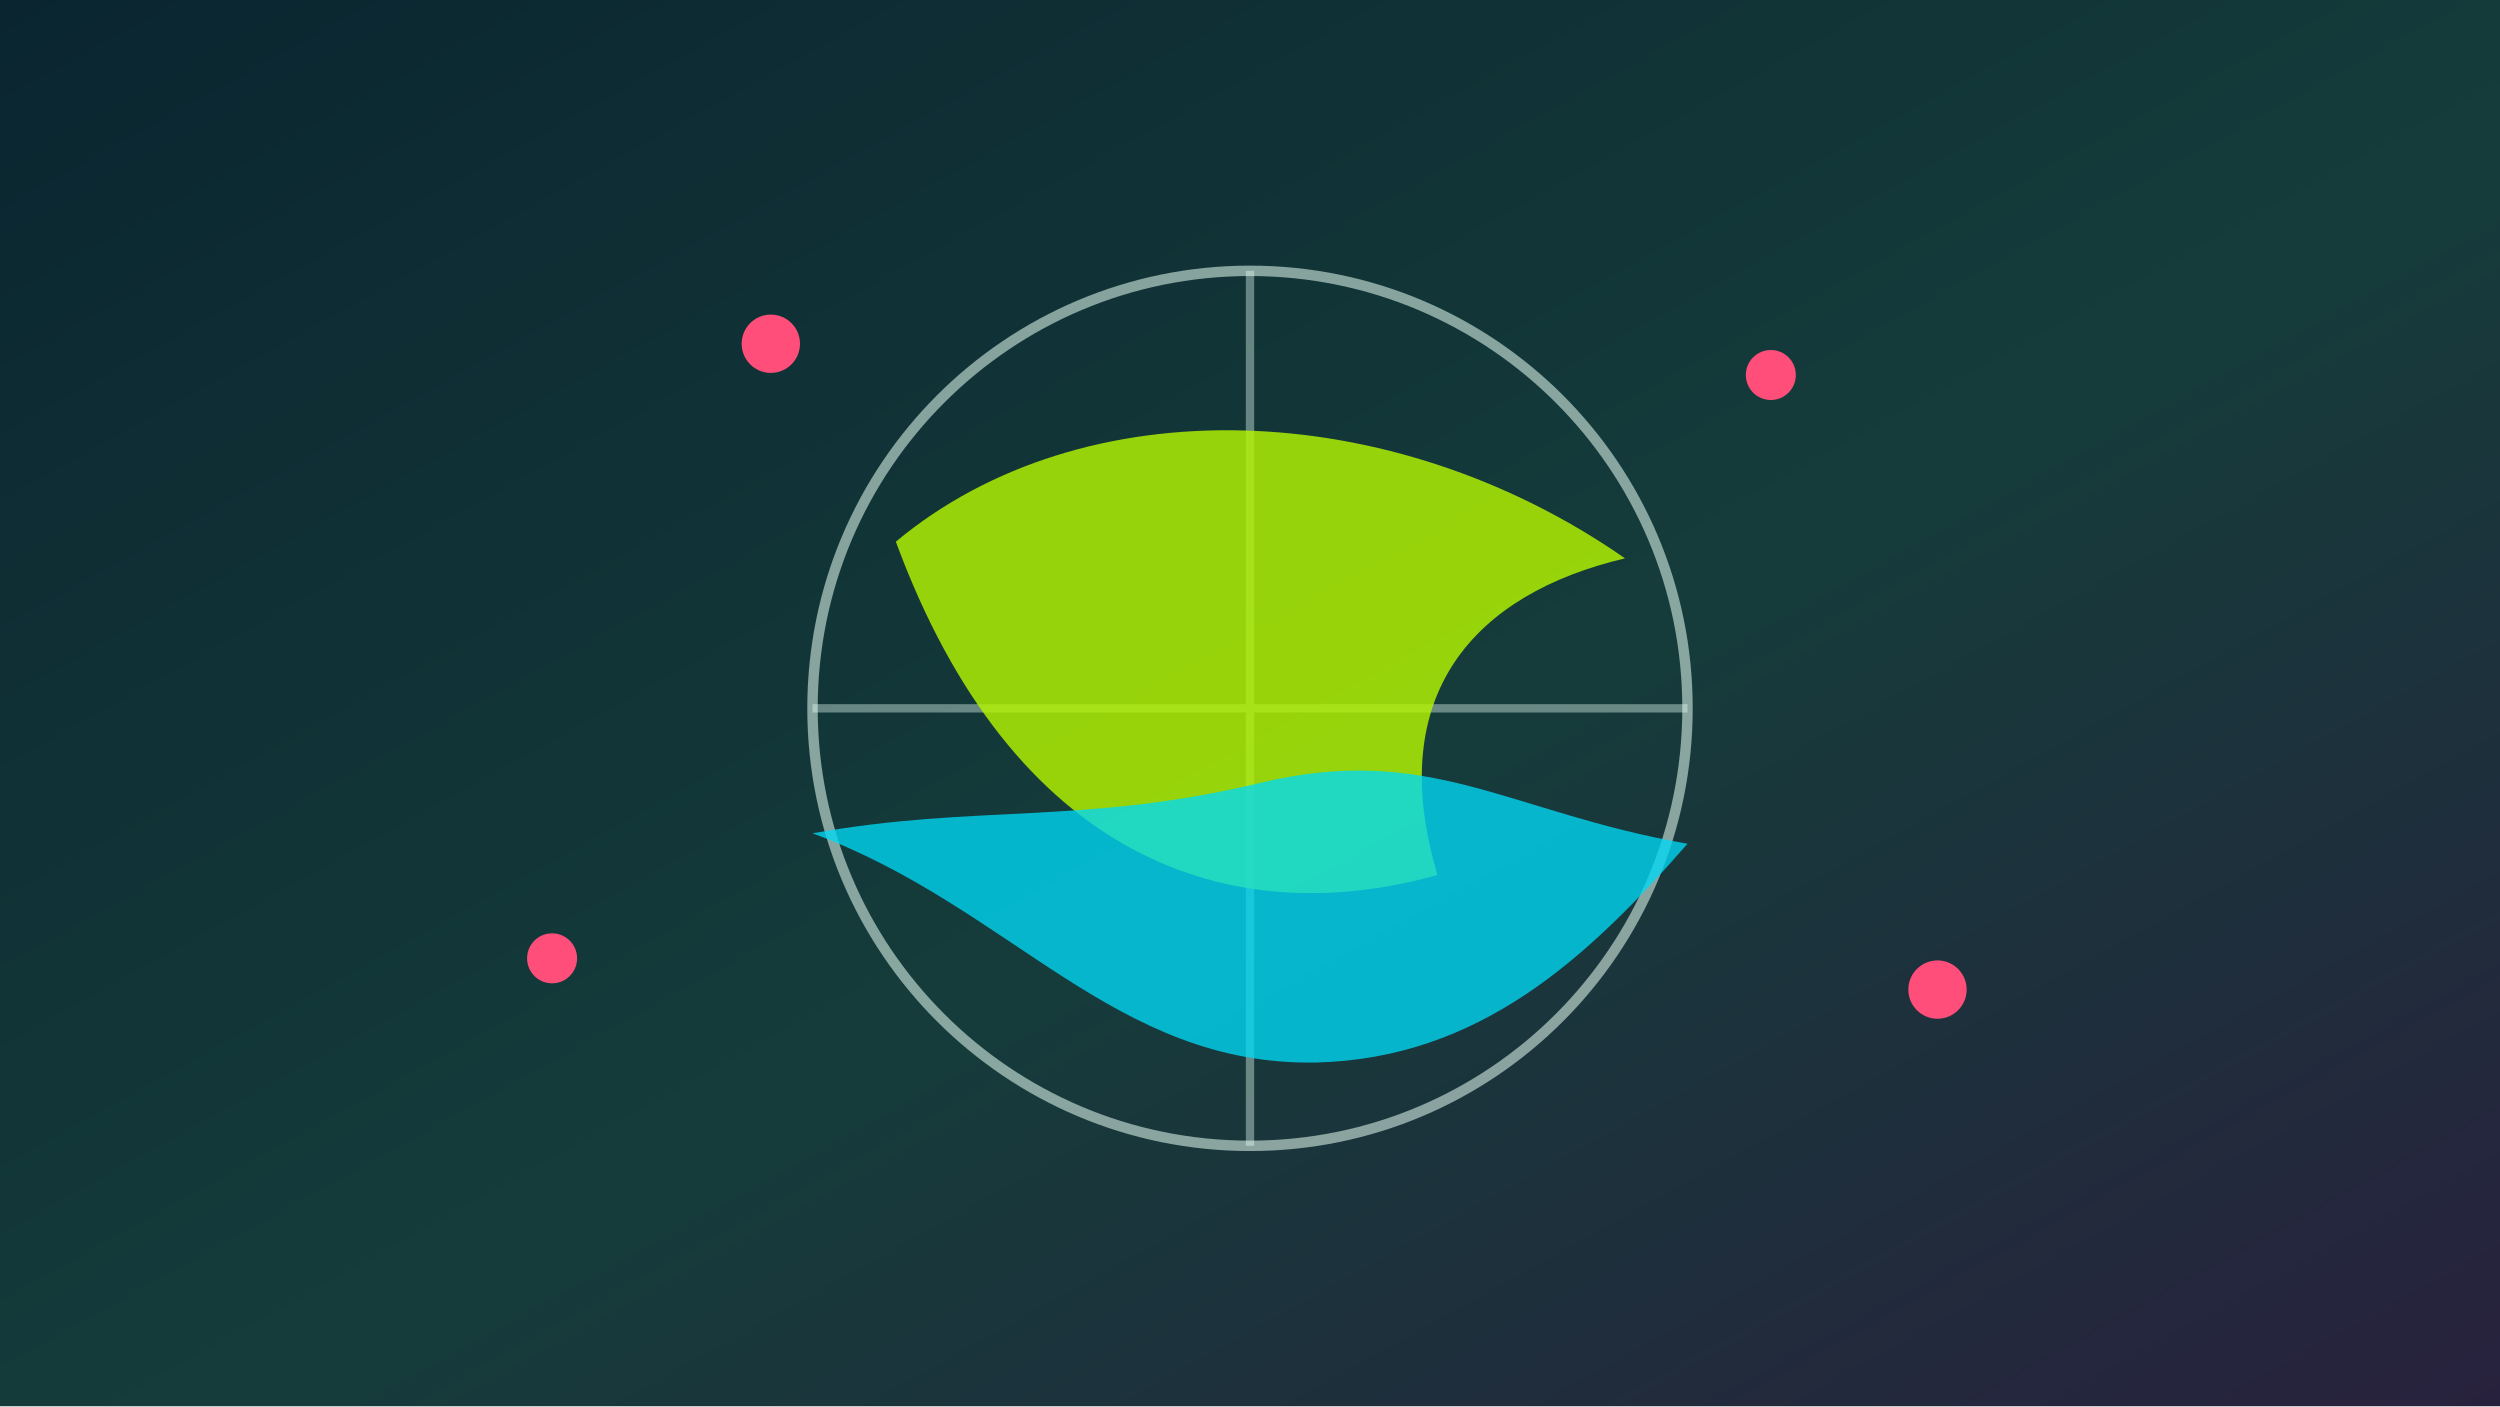
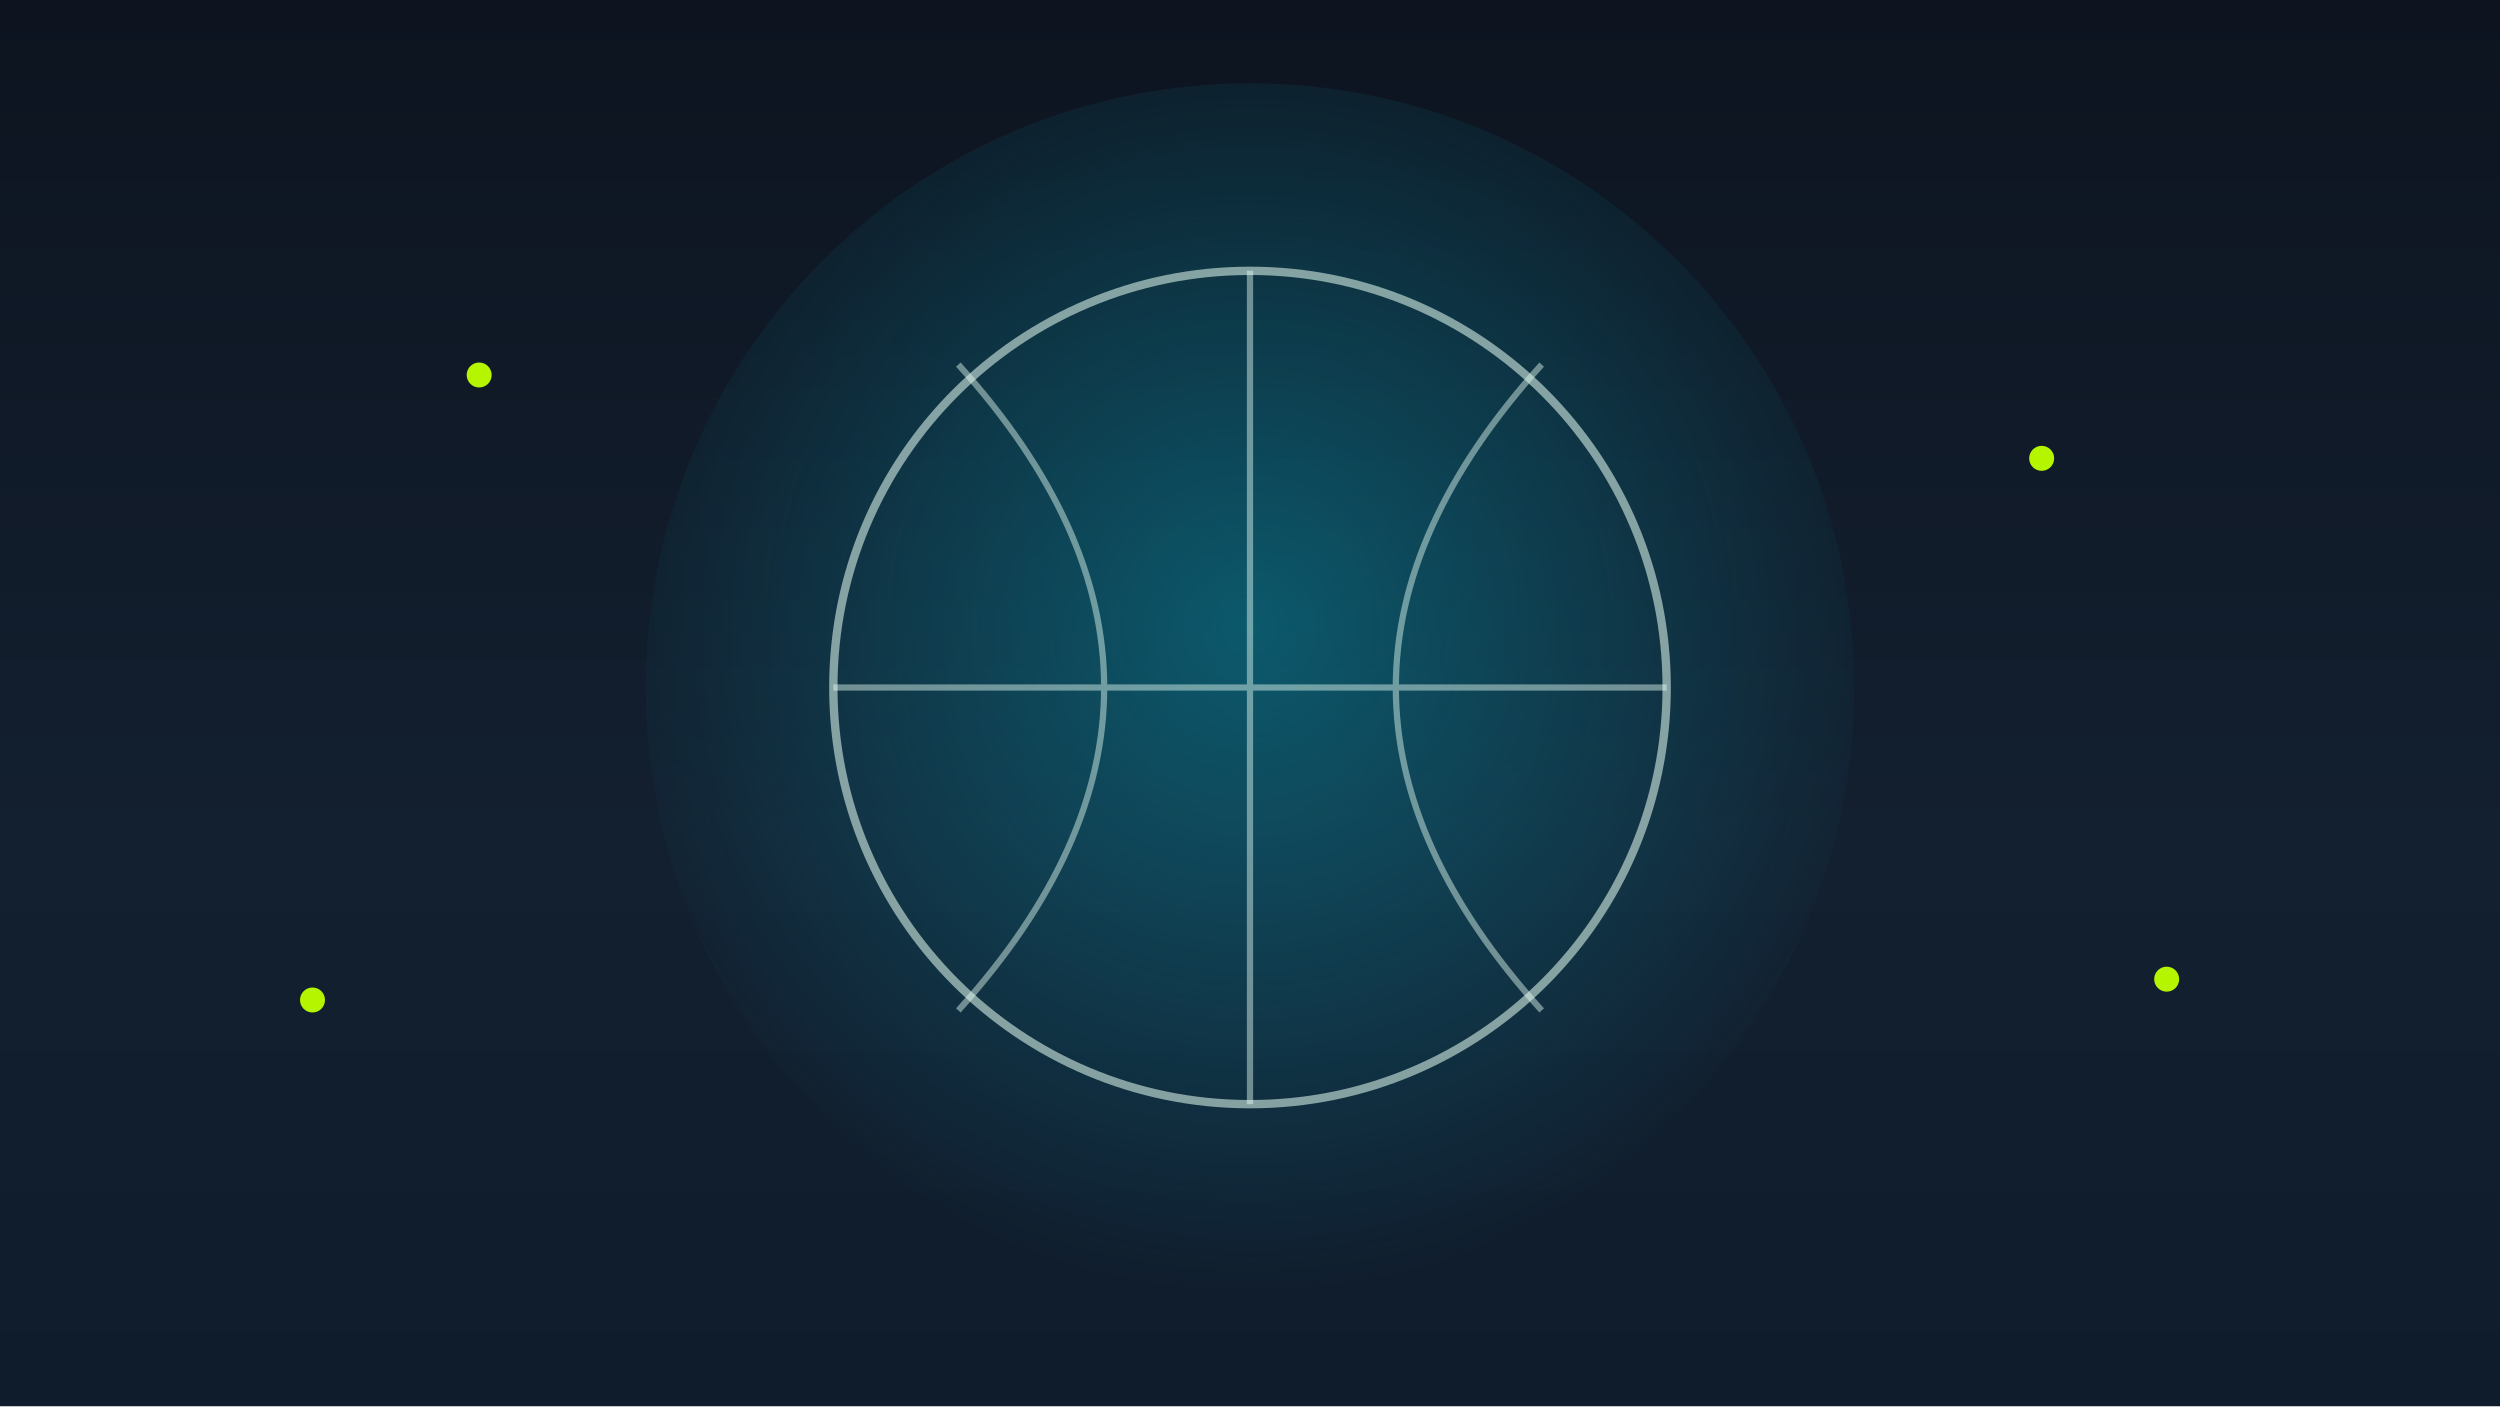
<svg xmlns="http://www.w3.org/2000/svg" viewBox="0 0 1200 675" role="img" aria-label="World stage tournament cover">
  <defs>
-     <linearGradient id="g" x1="0" y1="0" x2="1" y2="1">
-       <stop stop-color="#0a2530" />
-       <stop offset=".55" stop-color="#153c3b" />
-       <stop offset="1" stop-color="#28213d" />
+     <linearGradient id="bg" x1="0" y1="0" x2="0" y2="1">
+       <stop stop-color="#0d1420" />
+       <stop offset=".6" stop-color="#132030" />
+       <stop offset="1" stop-color="#0f1c2c" />
    </linearGradient>
+     <radialGradient id="glow" cx="50%" cy="45%" r="55%">
+       <stop stop-color="#00d9f5" stop-opacity=".32" />
+       <stop offset="1" stop-color="#00d9f5" stop-opacity="0" />
+     </radialGradient>
  </defs>
-   <rect width="1200" height="675" fill="url(#g)" />
-   <circle cx="600" cy="340" r="210" fill="none" stroke="#e7fff3" stroke-width="5" opacity=".55" />
-   <path d="M390 340 H810 M600 130 V550" stroke="#e7fff3" stroke-width="4" opacity=".4" />
-   <path d="M430 260 C520 185 668 190 780 268 C708 285 664 333 690 420 C590 448 486 412 430 260Z" fill="#b5f500" opacity=".82" />
-   <path d="M390 400 C485 435 535 512 632 510 C710 508 762 460 810 405 C724 390 686 356 604 376 C520 396 468 386 390 400Z" fill="#00d9f5" opacity=".78" />
-   <g fill="#ff4e7a">
-     <circle cx="370" cy="165" r="14" />
-     <circle cx="850" cy="180" r="12" />
-     <circle cx="930" cy="475" r="14" />
-     <circle cx="265" cy="460" r="12" />
+   <rect width="1200" height="675" fill="url(#bg)" />
+   <circle cx="600" cy="330" r="290" fill="url(#glow)" />
+   <circle cx="600" cy="330" r="200" fill="none" stroke="#e7fff3" stroke-width="4" opacity=".55" />
+   <path d="M400 330 H800 M600 130 V530 M460 175 Q600 330 460 485 M740 175 Q600 330 740 485" fill="none" stroke="#e7fff3" stroke-width="3" opacity=".45" />
+   <g fill="#b5f500">
+     <circle cx="230" cy="180" r="6" />
+     <circle cx="980" cy="220" r="6" />
+     <circle cx="150" cy="480" r="6" />
+     <circle cx="1040" cy="470" r="6" />
  </g>
</svg>
